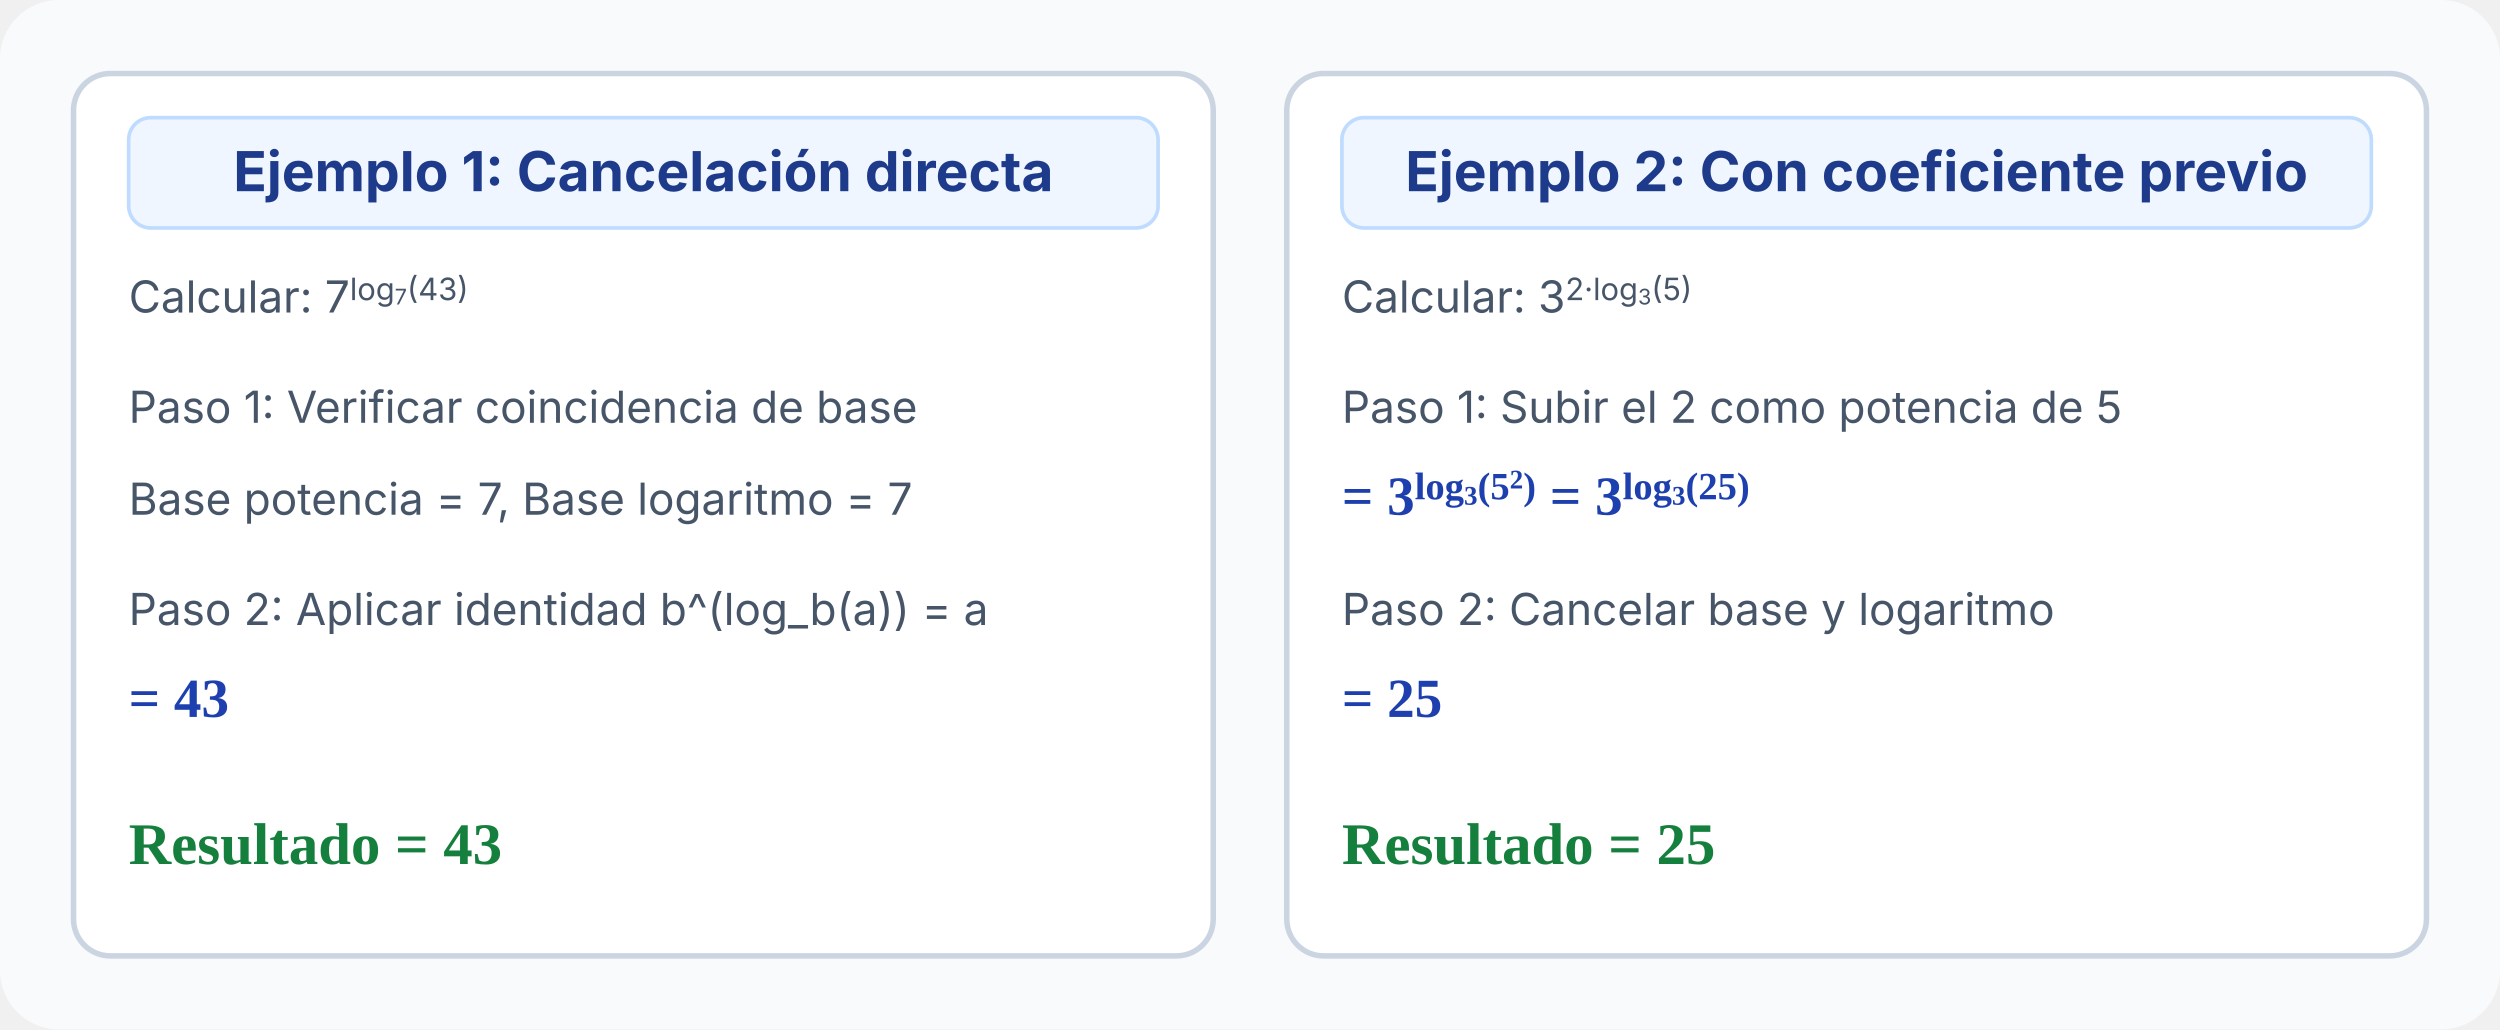
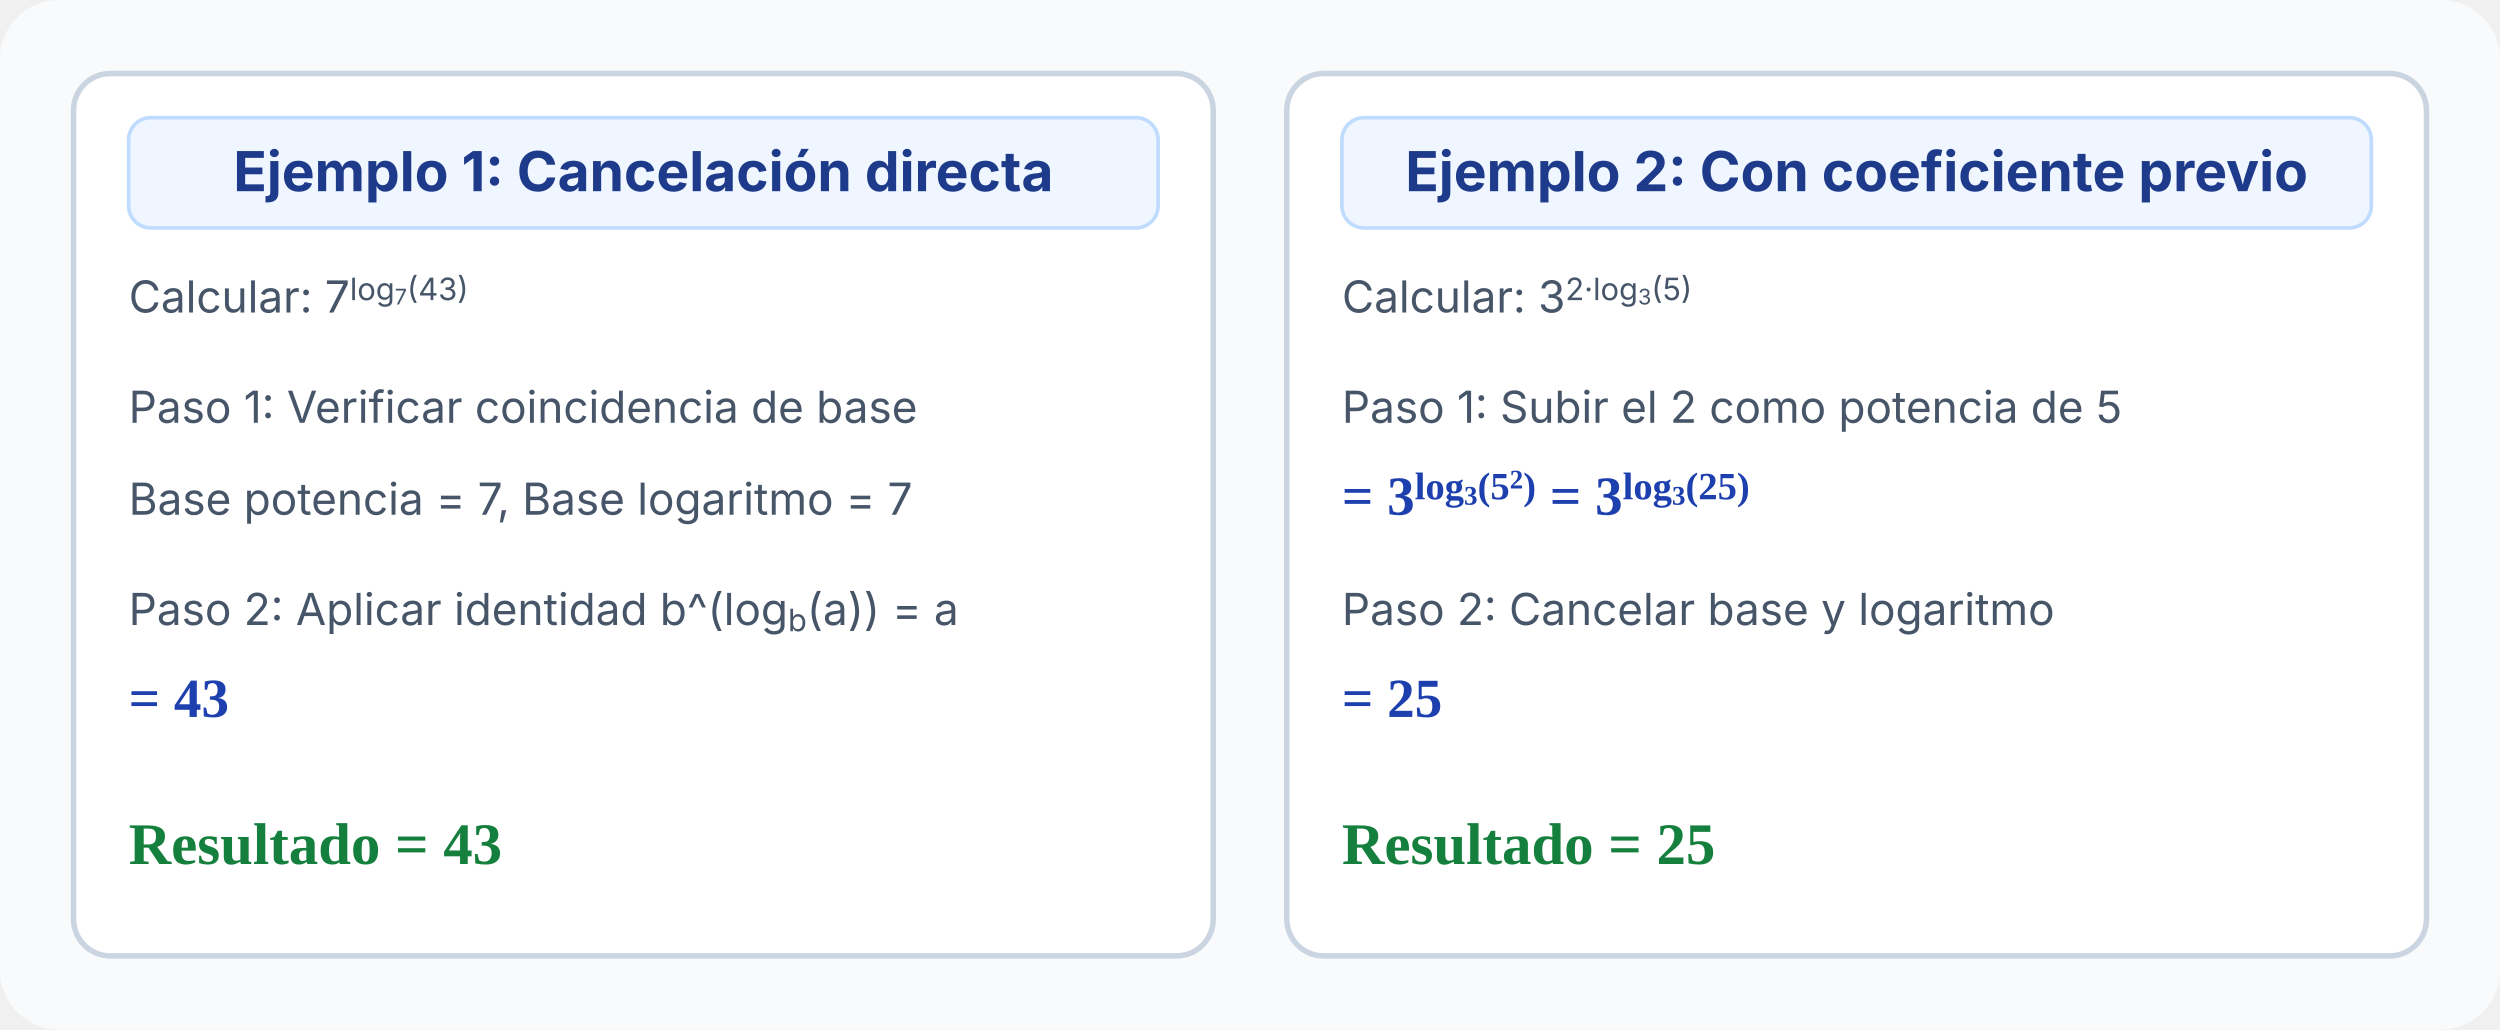
<svg xmlns="http://www.w3.org/2000/svg" viewBox="0 0 680 280" width="100%" height="100%">
  <defs>
    <style>
      .bg { fill: #f8fafc; }
      .card { fill: #ffffff; stroke: #cbd5e1; stroke-width: 1.5; rx: 10; }
      .title { font-family: system-ui, -apple-system, sans-serif; font-size: 15px; font-weight: 700; fill: #1e3a8a; }
      .badge { fill: #eff6ff; stroke: #bfdbfe; stroke-width: 1; rx: 6; }
      .text-step { font-family: system-ui, -apple-system, sans-serif; font-size: 12px; fill: #475569; }
      .math { font-family: "Cambria Math", "Times New Roman", serif; font-size: 15px; font-weight: bold; fill: #1e40af; }
      .res { font-family: "Cambria Math", "Times New Roman", serif; font-size: 16px; font-weight: bold; fill: #15803d; }
    </style>
  </defs>
  <rect width="680" height="280" class="bg" rx="16" />
  <rect x="20" y="20" width="310" height="240" class="card" />
  <rect x="35" y="32" width="280" height="30" class="badge" />
  <text x="175" y="52" text-anchor="middle" class="title">Ejemplo 1: Cancelación directa</text>
  <text x="35" y="85" class="text-step">Calcular: 7<tspan baseline-shift="super" font-size="70%">log<tspan baseline-shift="sub" font-size="70%">7</tspan>(43)</tspan>
  </text>
  <text x="35" y="115" class="text-step">Paso 1: Verificar coincidencia de base</text>
  <text x="35" y="140" class="text-step">Base potencia = 7, Base logaritmo = 7</text>
-   <text x="35" y="170" class="text-step">Paso 2: Aplicar identidad b^(log_b(a)) = a</text>
+   <text x="35" y="170" class="text-step">Paso 2: Aplicar identidad b^(log<tspan baseline-shift="sub" font-size="70%">b</tspan>(a)) = a</text>
  <text x="35" y="195" class="math">= 43</text>
  <text x="35" y="235" class="res">Resultado = 43</text>
  <rect x="350" y="20" width="310" height="240" class="card" />
  <rect x="365" y="32" width="280" height="30" class="badge" />
  <text x="505" y="52" text-anchor="middle" class="title">Ejemplo 2: Con coeficiente previo</text>
  <text x="365" y="85" class="text-step">Calcular: 3<tspan baseline-shift="super" font-size="70%">2·log<tspan baseline-shift="sub" font-size="70%">3</tspan>(5)</tspan>
  </text>
  <text x="365" y="115" class="text-step">Paso 1: Subir el 2 como potencia de 5</text>
  <text x="365" y="140" class="math">= 3<tspan baseline-shift="super" font-size="70%">log<tspan baseline-shift="sub" font-size="70%">3</tspan>(5<tspan baseline-shift="super" font-size="70%">2</tspan>)</tspan> = 3<tspan baseline-shift="super" font-size="70%">log<tspan baseline-shift="sub" font-size="70%">3</tspan>(25)</tspan>
  </text>
  <text x="365" y="170" class="text-step">Paso 2: Cancelar base y logaritmo</text>
  <text x="365" y="195" class="math">= 25</text>
  <text x="365" y="235" class="res">Resultado = 25</text>
</svg>
